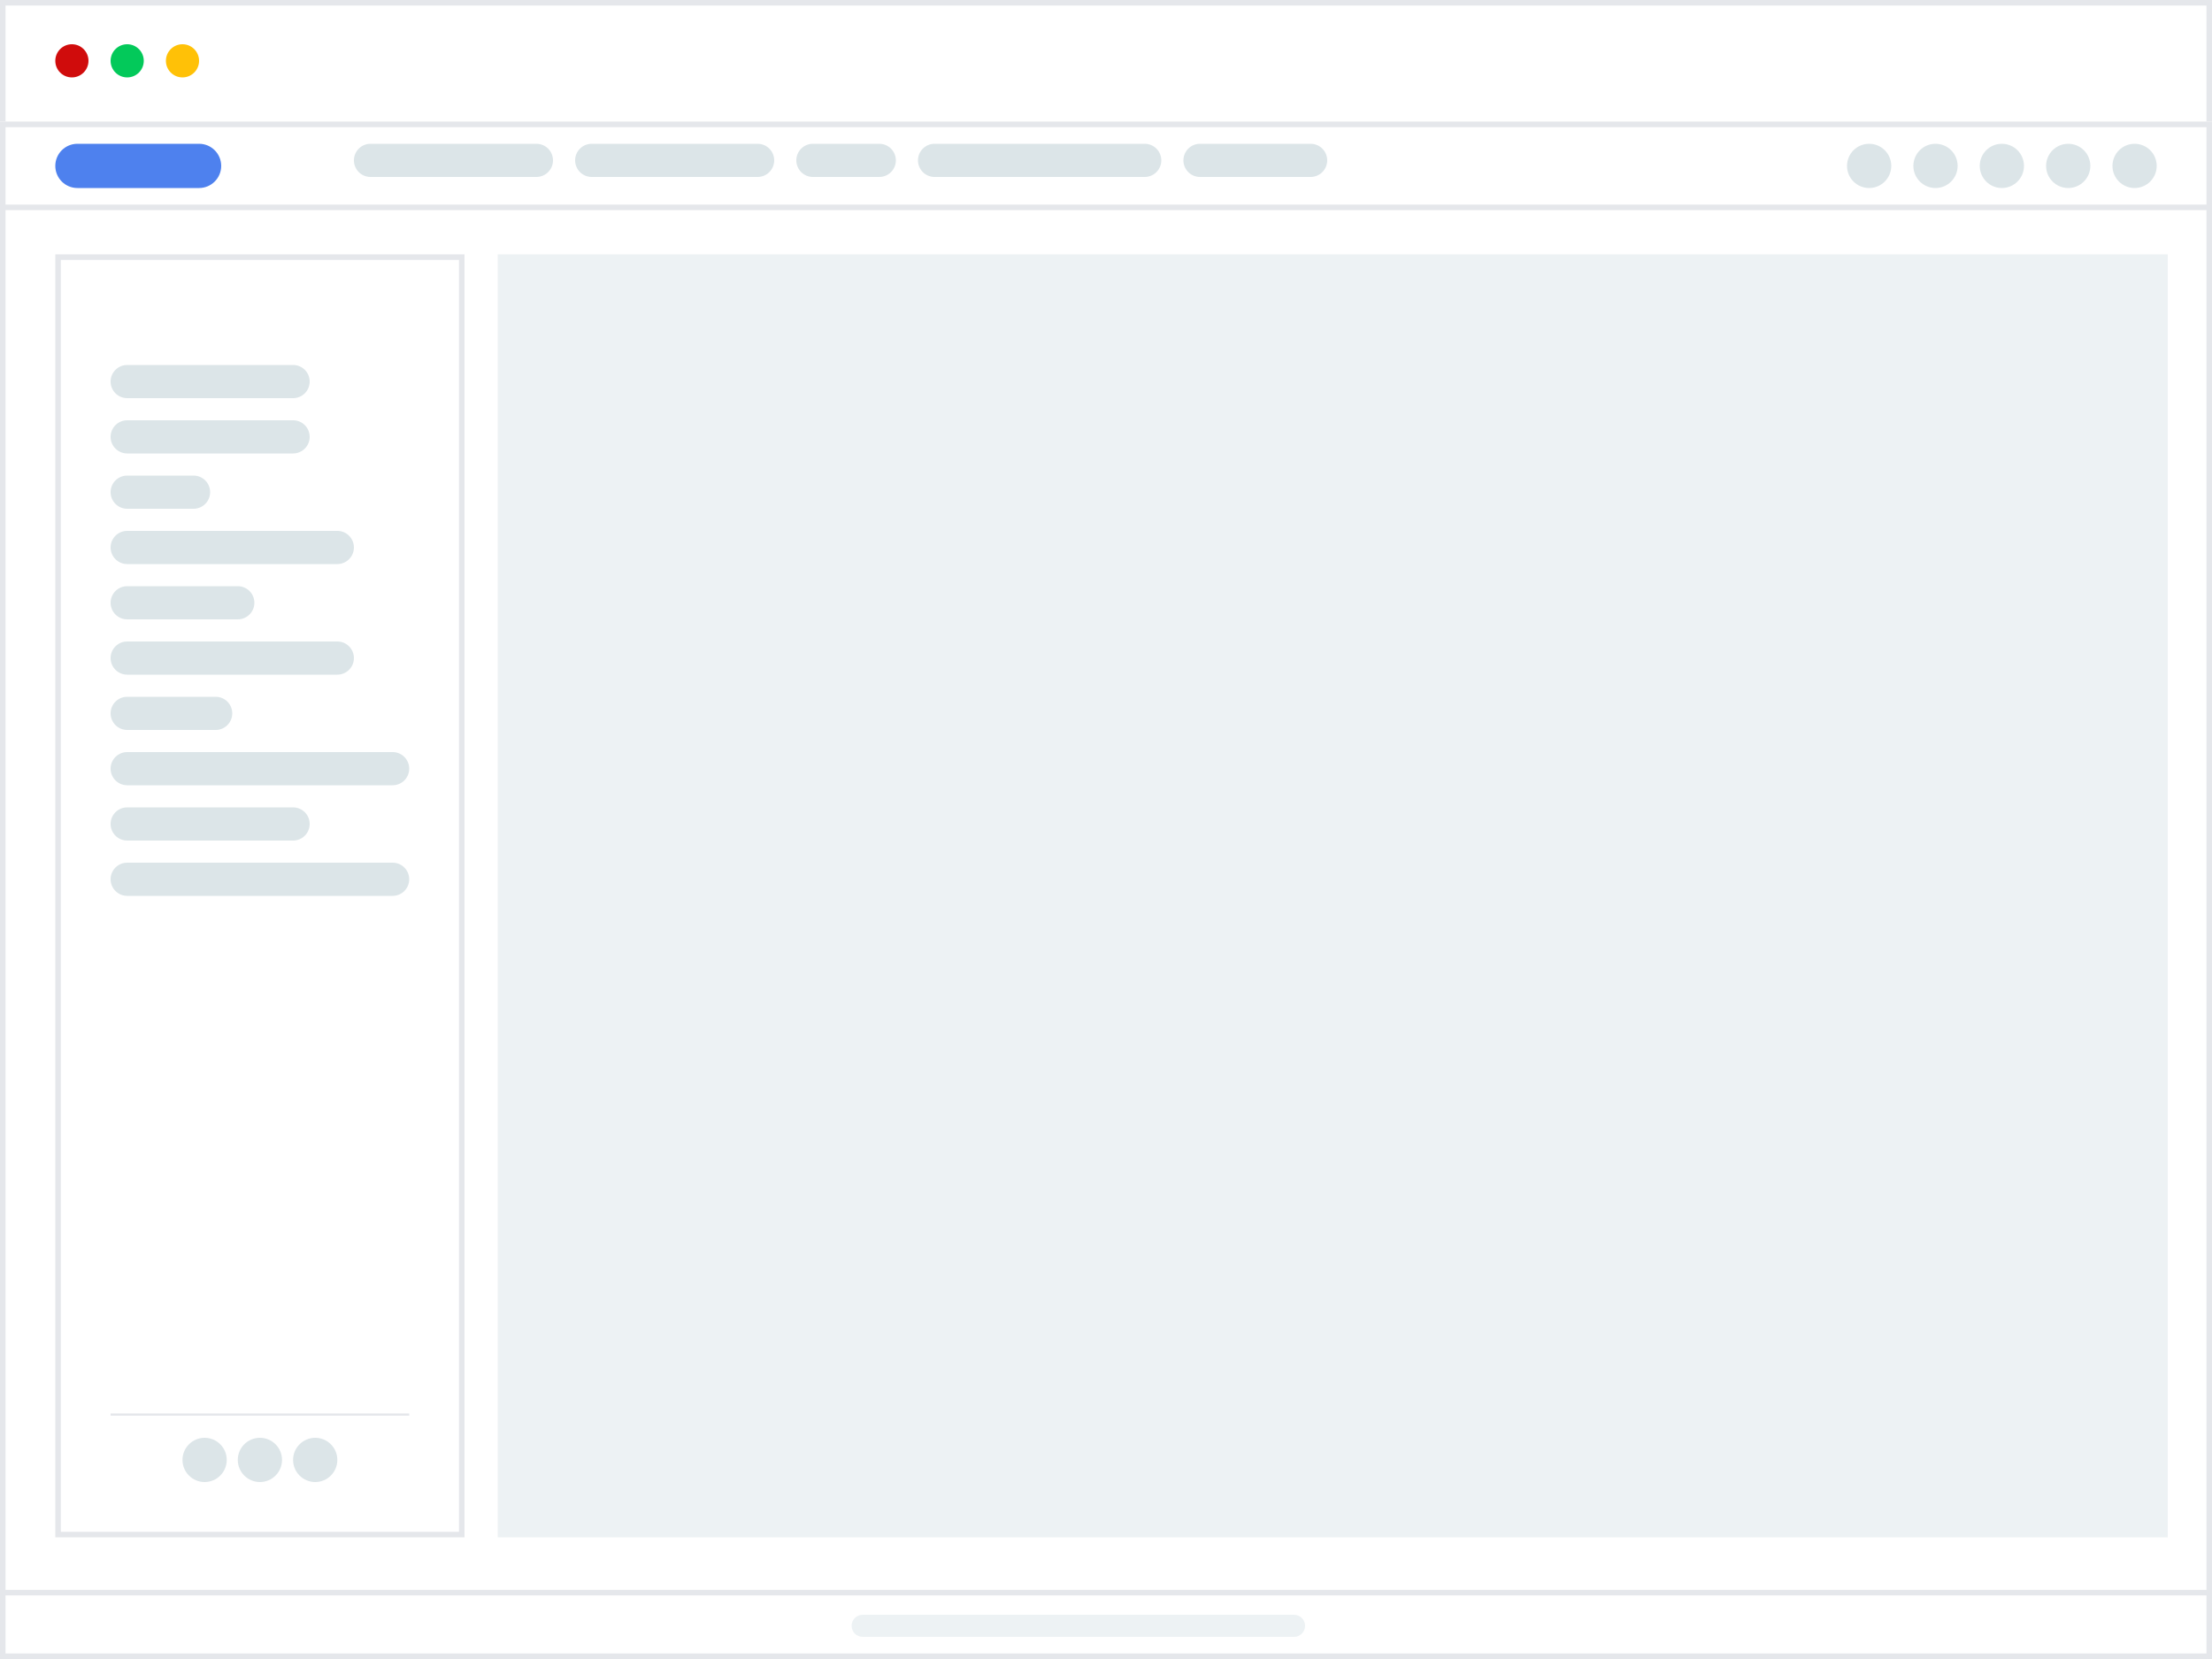
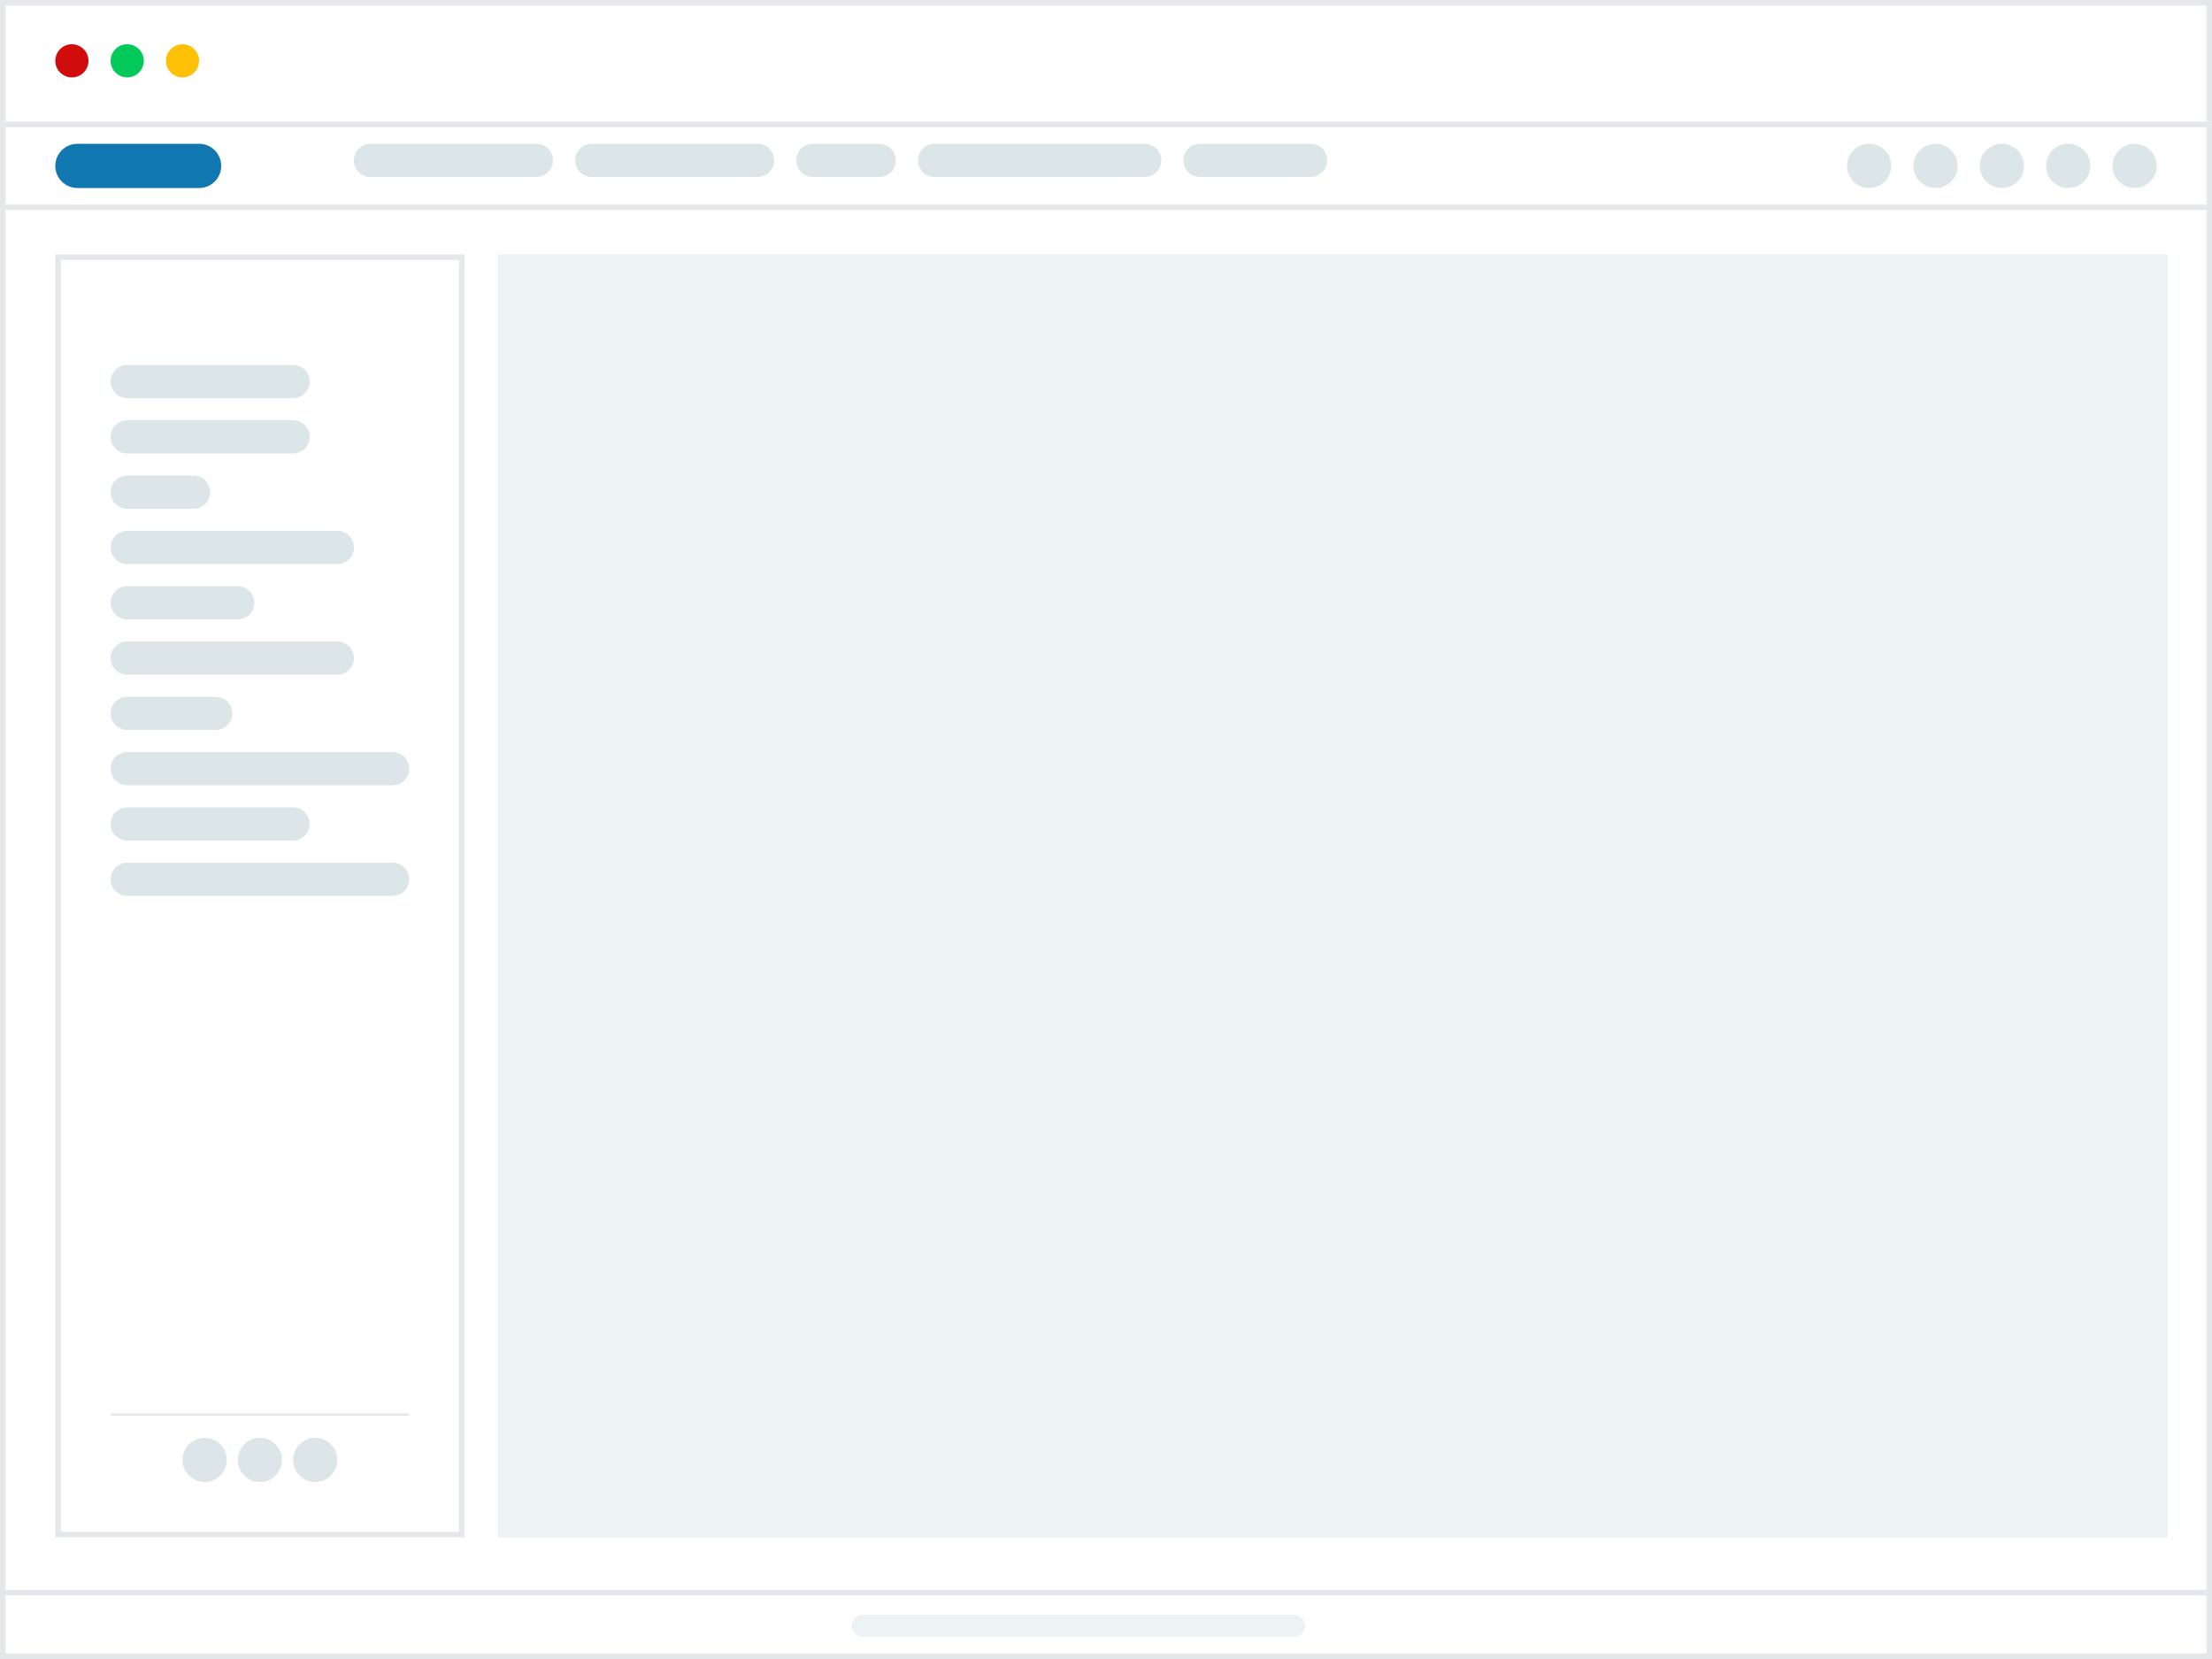
<svg xmlns="http://www.w3.org/2000/svg" width="200" height="150" viewBox="0 0 200 150" fill="none">
  <mask id="path-1-inside-1_1066_41389" fill="white">
    <path d="M0 0H200V11H0V0Z" />
  </mask>
  <path d="M0 0H200V11H0V0Z" fill="white" />
  <path d="M0 0V-0.5H-0.5V0H0ZM200 0H200.5V-0.5H200V0ZM0 0.5H200V-0.5H0V0.5ZM199.5 0V11H200.5V0H199.5ZM0.5 11V0H-0.5V11H0.5Z" fill="#E5E7EB" mask="url(#path-1-inside-1_1066_41389)" />
  <circle cx="6.5" cy="5.5" r="1.5" fill="#D00C0C" />
  <circle cx="11.5" cy="5.5" r="1.5" fill="#03C95A" />
  <circle cx="16.5" cy="5.5" r="1.5" fill="#FFC107" />
  <path d="M0.25 11.25H199.75V149.75H0.25V11.25Z" fill="white" />
  <path d="M0.25 11.25H199.75V149.75H0.25V11.25Z" stroke="#E5E7EB" stroke-width="0.5" />
  <mask id="path-7-inside-2_1066_41389" fill="white">
    <path d="M0 11H200V19H0V11Z" />
  </mask>
  <path d="M200 18.5H0V19.5H200V18.5Z" fill="#E5E7EB" mask="url(#path-7-inside-2_1066_41389)" />
-   <rect x="5" y="13" width="15" height="4" rx="2" fill="#4E81EE" />
+   <rect x="5" y="13" width="15" height="4" rx="2" fill="#1077b1" />
  <rect x="32" y="13" width="18" height="3" rx="1.5" fill="#DCE5E8" />
  <rect x="52" y="13" width="18" height="3" rx="1.5" fill="#DCE5E8" />
  <rect x="72" y="13" width="9" height="3" rx="1.5" fill="#DCE5E8" />
  <rect x="83" y="13" width="22" height="3" rx="1.5" fill="#DCE5E8" />
  <rect x="107" y="13" width="13" height="3" rx="1.5" fill="#DCE5E8" />
  <circle cx="169" cy="15" r="2" fill="#DCE5E8" />
  <circle cx="175" cy="15" r="2" fill="#DCE5E8" />
  <circle cx="181" cy="15" r="2" fill="#DCE5E8" />
  <circle cx="187" cy="15" r="2" fill="#DCE5E8" />
  <circle cx="193" cy="15" r="2" fill="#DCE5E8" />
  <rect x="45" y="23" width="151" height="116" fill="#EDF2F4" />
  <rect x="5.25" y="23.25" width="36.5" height="115.5" fill="white" />
  <rect x="5.25" y="23.25" width="36.5" height="115.5" stroke="#E5E7EB" stroke-width="0.5" />
  <rect x="10" y="33" width="18" height="3" rx="1.5" fill="#DCE5E8" />
  <rect x="10" y="38" width="18" height="3" rx="1.5" fill="#DCE5E8" />
  <rect x="10" y="43" width="9" height="3" rx="1.5" fill="#DCE5E8" />
  <rect x="10" y="48" width="22" height="3" rx="1.5" fill="#DCE5E8" />
  <rect x="10" y="53" width="13" height="3" rx="1.5" fill="#DCE5E8" />
  <rect x="10" y="58" width="22" height="3" rx="1.5" fill="#DCE5E8" />
  <rect x="10" y="63" width="11" height="3" rx="1.5" fill="#DCE5E8" />
  <rect x="10" y="68" width="27" height="3" rx="1.5" fill="#DCE5E8" />
  <rect x="10" y="73" width="18" height="3" rx="1.5" fill="#DCE5E8" />
  <rect x="10" y="78" width="27" height="3" rx="1.5" fill="#DCE5E8" />
  <line x1="10" y1="127.9" x2="37" y2="127.9" stroke="#E5E7EB" stroke-width="0.2" />
  <circle cx="18.5" cy="132" r="2" fill="#DCE5E8" />
  <circle cx="23.5" cy="132" r="2" fill="#DCE5E8" />
  <circle cx="28.5" cy="132" r="2" fill="#DCE5E8" />
  <path d="M0 144.25H200V143.75H0V144.25Z" fill="#E5E7EB" />
  <rect width="41" height="2" rx="1" transform="matrix(1 0 0 -1 77 148)" fill="#EDF2F4" />
</svg>
